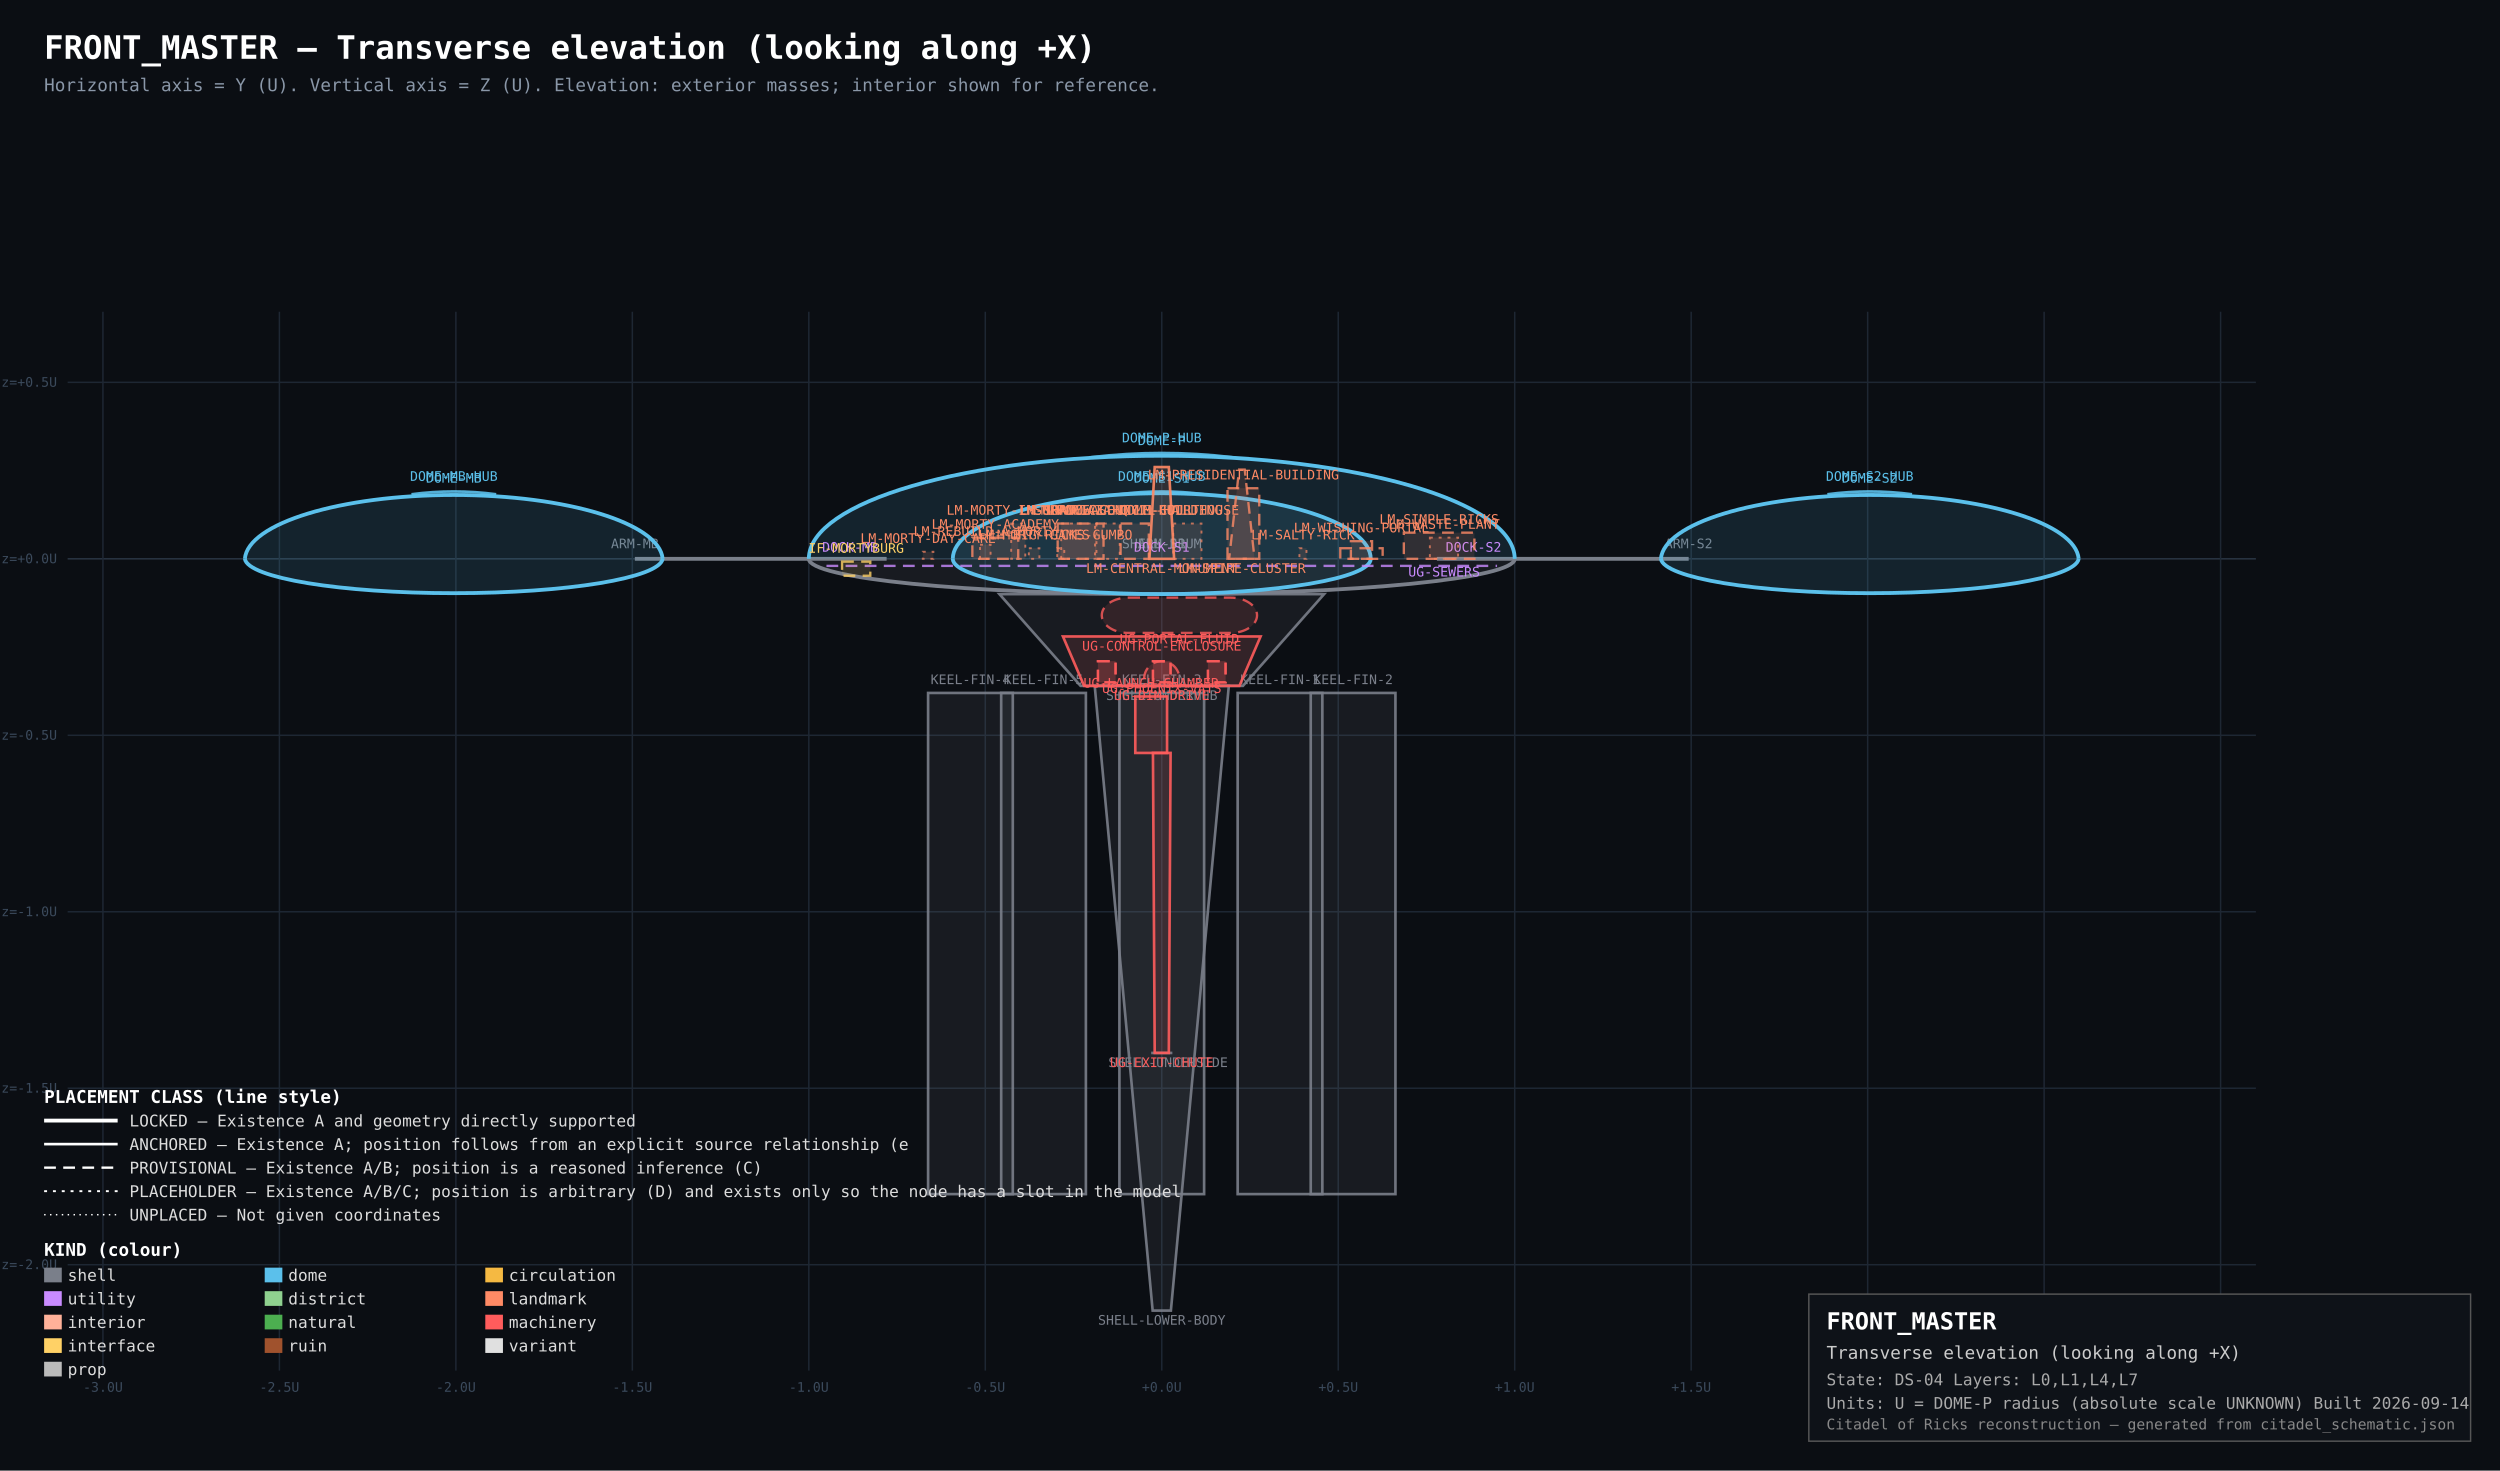
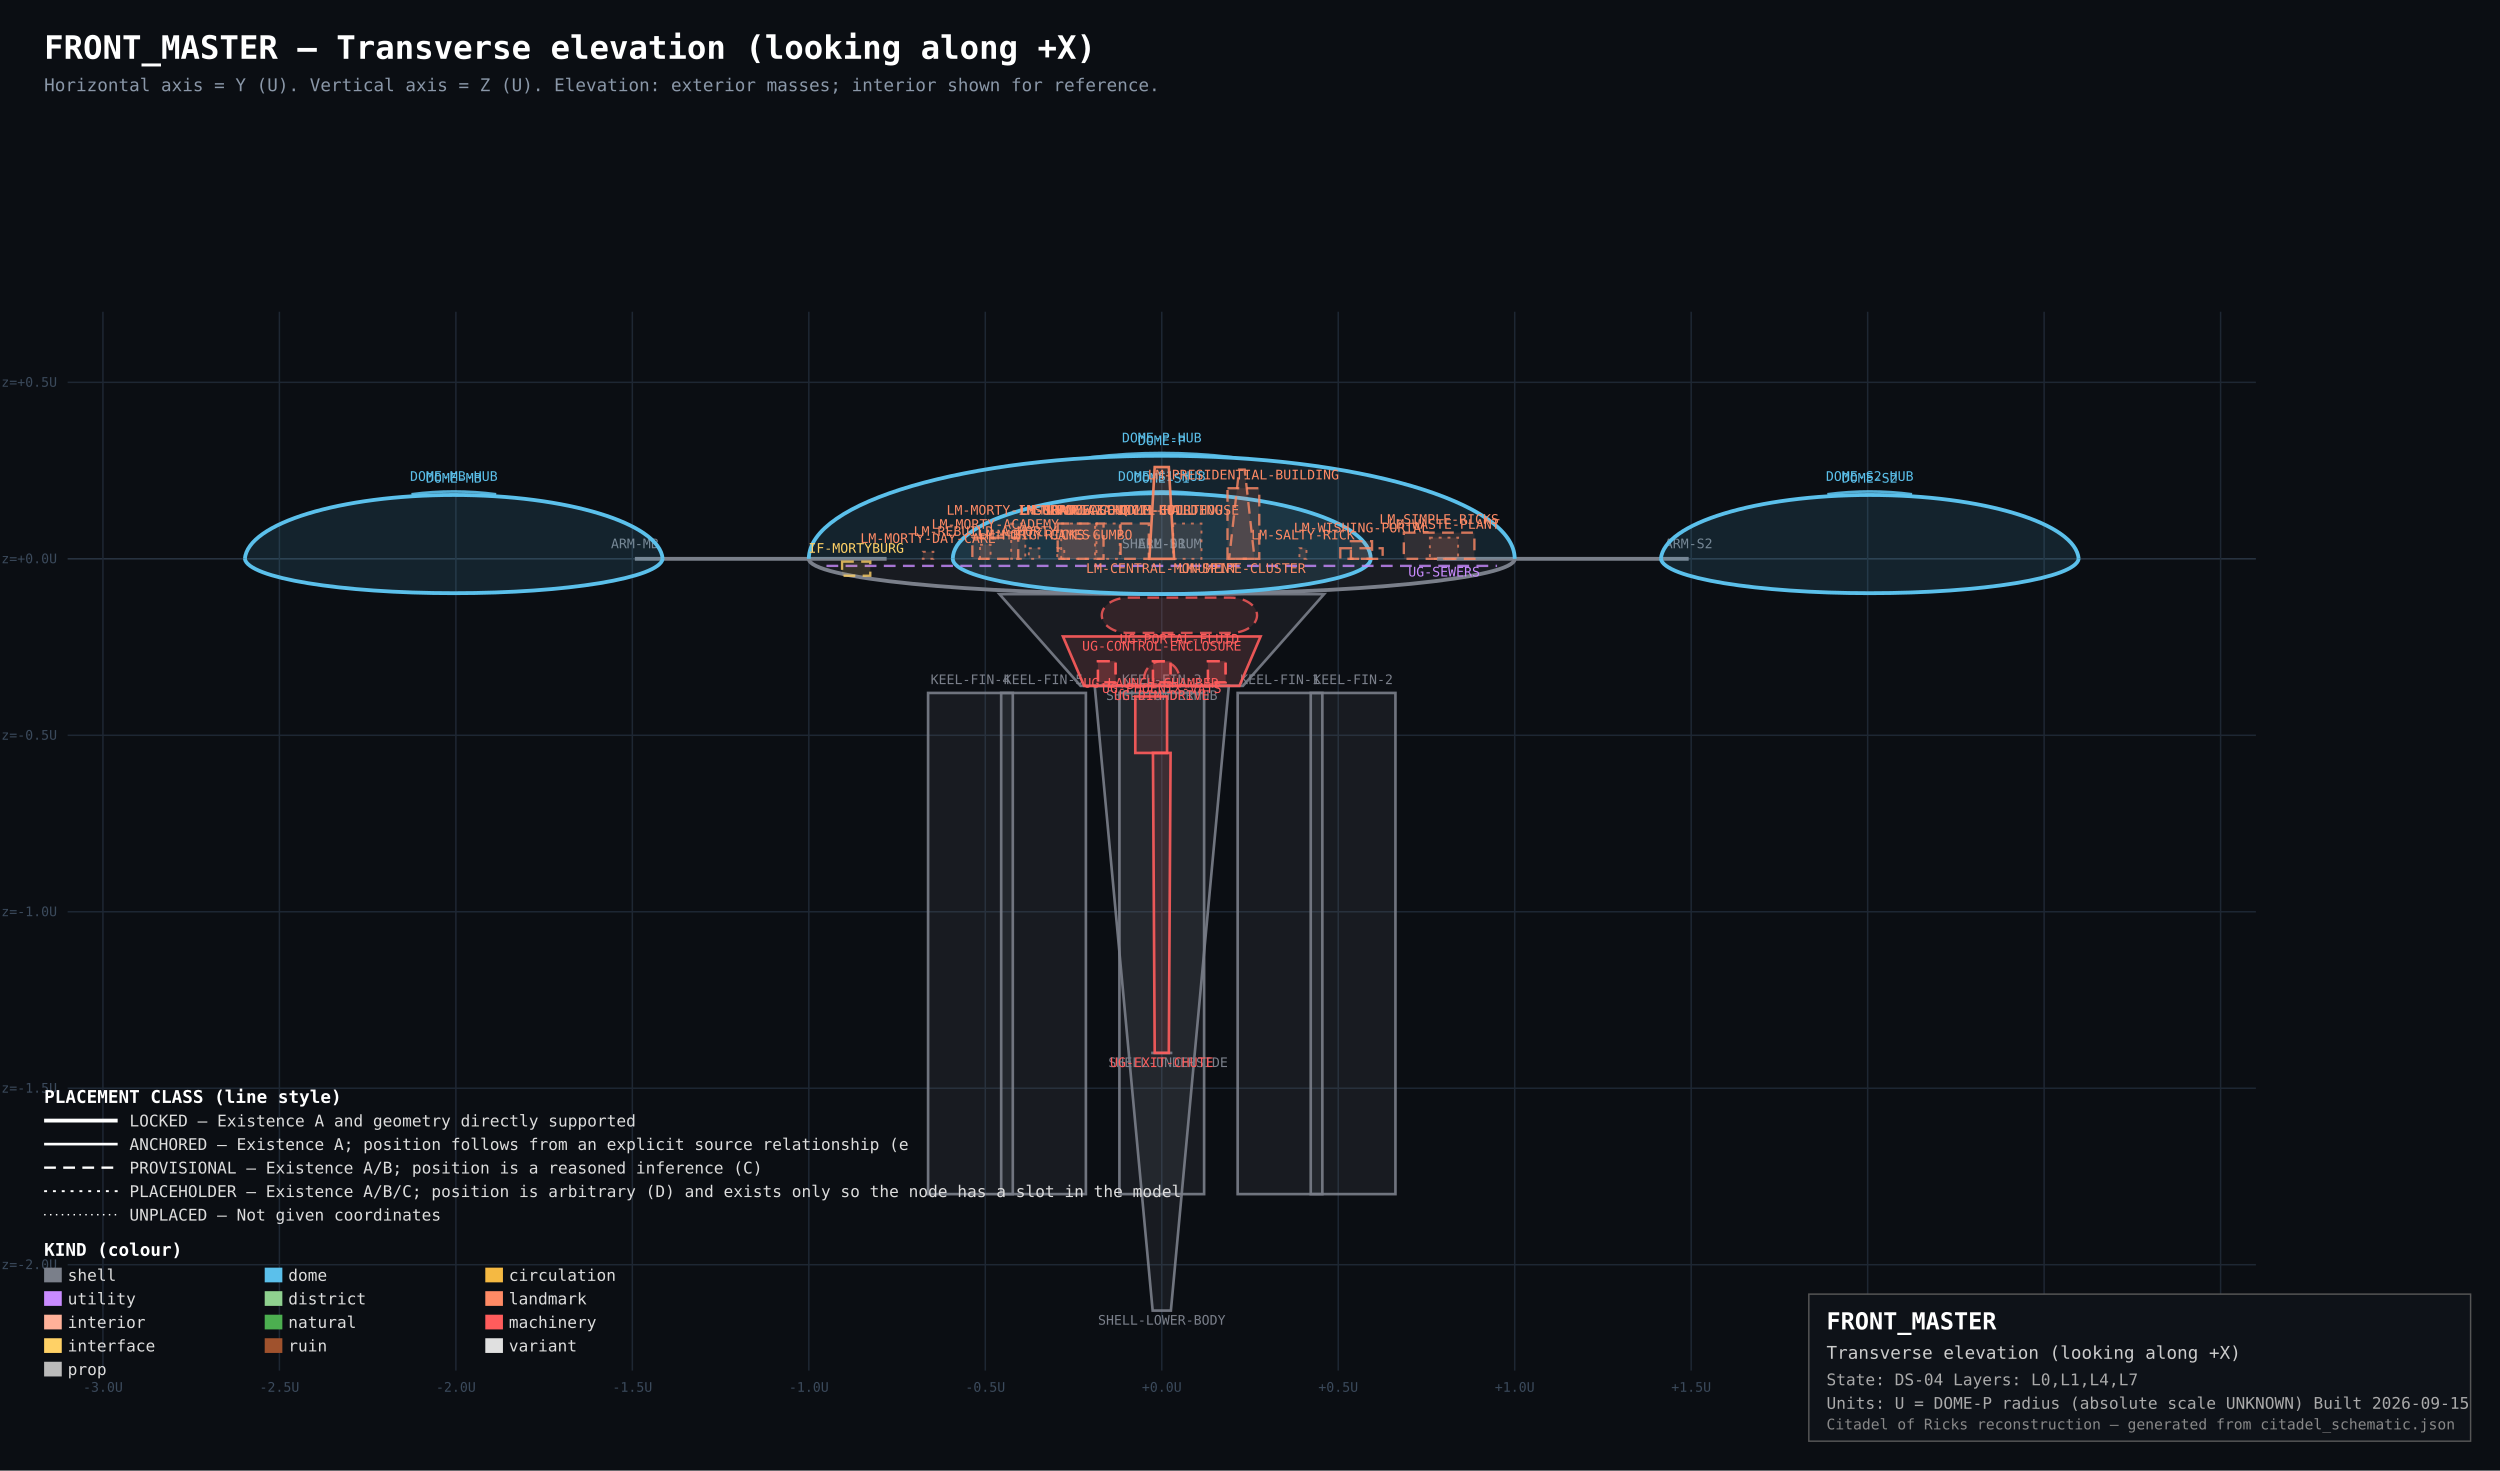
<svg xmlns="http://www.w3.org/2000/svg" width="1700" height="1000" viewBox="0 0 1700 1000" font-family="ui-monospace, Consolas, monospace">
  <rect width="1700" height="1000" fill="#0b0e13" />
  <line x1="46.0" y1="860.0" x2="1534.0" y2="860.0" stroke="#1e2733" stroke-width="1" />
  <text x="38.8" y="863.0" font-size="9" text-anchor="end" fill="#3b4a5c" font-family="ui-monospace, Consolas, monospace">z=-2.0U</text>
  <line x1="46.0" y1="740.0" x2="1534.0" y2="740.0" stroke="#1e2733" stroke-width="1" />
  <text x="38.8" y="743.0" font-size="9" text-anchor="end" fill="#3b4a5c" font-family="ui-monospace, Consolas, monospace">z=-1.5U</text>
  <line x1="46.0" y1="620.0" x2="1534.0" y2="620.0" stroke="#1e2733" stroke-width="1" />
  <text x="38.8" y="623.0" font-size="9" text-anchor="end" fill="#3b4a5c" font-family="ui-monospace, Consolas, monospace">z=-1.0U</text>
  <line x1="46.0" y1="500.0" x2="1534.0" y2="500.0" stroke="#1e2733" stroke-width="1" />
  <text x="38.8" y="503.0" font-size="9" text-anchor="end" fill="#3b4a5c" font-family="ui-monospace, Consolas, monospace">z=-0.5U</text>
  <line x1="46.0" y1="380.0" x2="1534.0" y2="380.0" stroke="#2a3644" stroke-width="1" />
  <text x="38.8" y="383.0" font-size="9" text-anchor="end" fill="#3b4a5c" font-family="ui-monospace, Consolas, monospace">z=+0.0U</text>
  <line x1="46.0" y1="260.0" x2="1534.0" y2="260.0" stroke="#1e2733" stroke-width="1" />
  <text x="38.8" y="263.0" font-size="9" text-anchor="end" fill="#3b4a5c" font-family="ui-monospace, Consolas, monospace">z=+0.5U</text>
  <line x1="70.0" y1="212.0" x2="70.0" y2="932.0" stroke="#1e2733" stroke-width="1" />
  <text x="70.0" y="946.4" font-size="9" text-anchor="middle" fill="#3b4a5c" font-family="ui-monospace, Consolas, monospace">-3.0U</text>
  <line x1="190.0" y1="212.0" x2="190.0" y2="932.0" stroke="#1e2733" stroke-width="1" />
  <text x="190.0" y="946.4" font-size="9" text-anchor="middle" fill="#3b4a5c" font-family="ui-monospace, Consolas, monospace">-2.5U</text>
  <line x1="310.0" y1="212.0" x2="310.0" y2="932.0" stroke="#1e2733" stroke-width="1" />
  <text x="310.0" y="946.4" font-size="9" text-anchor="middle" fill="#3b4a5c" font-family="ui-monospace, Consolas, monospace">-2.0U</text>
  <line x1="430.0" y1="212.0" x2="430.0" y2="932.0" stroke="#1e2733" stroke-width="1" />
  <text x="430.0" y="946.4" font-size="9" text-anchor="middle" fill="#3b4a5c" font-family="ui-monospace, Consolas, monospace">-1.5U</text>
  <line x1="550.0" y1="212.0" x2="550.0" y2="932.0" stroke="#1e2733" stroke-width="1" />
  <text x="550.0" y="946.4" font-size="9" text-anchor="middle" fill="#3b4a5c" font-family="ui-monospace, Consolas, monospace">-1.0U</text>
  <line x1="670.0" y1="212.0" x2="670.0" y2="932.0" stroke="#1e2733" stroke-width="1" />
  <text x="670.0" y="946.4" font-size="9" text-anchor="middle" fill="#3b4a5c" font-family="ui-monospace, Consolas, monospace">-0.5U</text>
  <line x1="790.0" y1="212.0" x2="790.0" y2="932.0" stroke="#1e2733" stroke-width="1" />
  <text x="790.0" y="946.4" font-size="9" text-anchor="middle" fill="#3b4a5c" font-family="ui-monospace, Consolas, monospace">+0.0U</text>
  <line x1="910.0" y1="212.0" x2="910.0" y2="932.0" stroke="#1e2733" stroke-width="1" />
  <text x="910.0" y="946.4" font-size="9" text-anchor="middle" fill="#3b4a5c" font-family="ui-monospace, Consolas, monospace">+0.5U</text>
  <line x1="1030.0" y1="212.0" x2="1030.0" y2="932.0" stroke="#1e2733" stroke-width="1" />
  <text x="1030.0" y="946.4" font-size="9" text-anchor="middle" fill="#3b4a5c" font-family="ui-monospace, Consolas, monospace">+1.0U</text>
  <line x1="1150.0" y1="212.0" x2="1150.0" y2="932.0" stroke="#1e2733" stroke-width="1" />
  <text x="1150.0" y="946.4" font-size="9" text-anchor="middle" fill="#3b4a5c" font-family="ui-monospace, Consolas, monospace">+1.5U</text>
  <line x1="1270.0" y1="212.0" x2="1270.0" y2="932.0" stroke="#1e2733" stroke-width="1" />
  <text x="1270.0" y="946.4" font-size="9" text-anchor="middle" fill="#3b4a5c" font-family="ui-monospace, Consolas, monospace">+2.0U</text>
  <line x1="1390.0" y1="212.0" x2="1390.0" y2="932.0" stroke="#1e2733" stroke-width="1" />
  <text x="1390.0" y="946.4" font-size="9" text-anchor="middle" fill="#3b4a5c" font-family="ui-monospace, Consolas, monospace">+2.5U</text>
  <line x1="1510.0" y1="212.0" x2="1510.0" y2="932.0" stroke="#1e2733" stroke-width="1" />
  <text x="1510.0" y="946.4" font-size="9" text-anchor="middle" fill="#3b4a5c" font-family="ui-monospace, Consolas, monospace">+3.0U</text>
  <text x="30" y="40" font-size="22" fill="#fff" font-weight="bold">FRONT_MASTER — Transverse elevation (looking along +X)</text>
  <text x="30" y="62" font-size="12" fill="#8a97a8">Horizontal axis = Y (U). Vertical axis = Z (U). Elevation: exterior masses; interior shown for reference.</text>
  <path d="M 550.0,380.0 A 240.0 24.0 0 0 0 1030.0,380.0" stroke="#7a7f8a" stroke-width="2.6" stroke-opacity="1.0" fill="#7a7f8a" fill-opacity="0.12" />
  <text x="790.0" y="372.8" font-size="9" text-anchor="middle" fill="#7a7f8a" font-family="ui-monospace, Consolas, monospace">SHELL-DRUM</text>
  <polygon points="679.6,404.0 900.4,404.0 845.2,466.4 734.8,466.4" stroke="#7a7f8a" stroke-width="1.8" stroke-opacity="0.9" fill="#7a7f8a" fill-opacity="0.12" />
  <text x="790.0" y="476.0" font-size="9" text-anchor="middle" fill="#7a7f8a" font-family="ui-monospace, Consolas, monospace">SHELL-UNDERHUB</text>
  <rect x="841.6" y="471.2" width="57.6" height="340.8" stroke="#7a7f8a" stroke-width="1.8" stroke-opacity="0.9" fill="#7a7f8a" fill-opacity="0.12" />
  <text x="870.4" y="465.2" font-size="9" text-anchor="middle" fill="#7a7f8a" font-family="ui-monospace, Consolas, monospace">KEEL-FIN-1</text>
  <rect x="891.3" y="471.2" width="57.6" height="340.8" stroke="#7a7f8a" stroke-width="1.8" stroke-opacity="0.9" fill="#7a7f8a" fill-opacity="0.12" />
  <text x="920.1" y="465.2" font-size="9" text-anchor="middle" fill="#7a7f8a" font-family="ui-monospace, Consolas, monospace">KEEL-FIN-2</text>
  <rect x="761.2" y="471.2" width="57.6" height="340.8" stroke="#7a7f8a" stroke-width="1.8" stroke-opacity="0.9" fill="#7a7f8a" fill-opacity="0.12" />
  <text x="790.0" y="465.2" font-size="9" text-anchor="middle" fill="#7a7f8a" font-family="ui-monospace, Consolas, monospace">KEEL-FIN-3</text>
  <rect x="631.1" y="471.2" width="57.6" height="340.8" stroke="#7a7f8a" stroke-width="1.8" stroke-opacity="0.9" fill="#7a7f8a" fill-opacity="0.12" />
  <text x="659.9" y="465.2" font-size="9" text-anchor="middle" fill="#7a7f8a" font-family="ui-monospace, Consolas, monospace">KEEL-FIN-4</text>
  <rect x="680.8" y="471.2" width="57.6" height="340.8" stroke="#7a7f8a" stroke-width="1.8" stroke-opacity="0.9" fill="#7a7f8a" fill-opacity="0.12" />
  <text x="709.6" y="465.2" font-size="9" text-anchor="middle" fill="#7a7f8a" font-family="ui-monospace, Consolas, monospace">KEEL-FIN-5</text>
  <polygon points="744.4,466.4 835.6,466.4 796.2,891.2 783.8,891.2" stroke="#7a7f8a" stroke-width="1.8" stroke-opacity="0.9" fill="#7a7f8a" fill-opacity="0.12" />
  <text x="790.0" y="900.8" font-size="9" text-anchor="middle" fill="#7a7f8a" font-family="ui-monospace, Consolas, monospace">SHELL-LOWER-BODY</text>
  <line x1="782.8" y1="716.0" x2="797.2" y2="716.0" stroke="#7a7f8a" stroke-width="1.8" stroke-opacity="0.9" fill="none" />
  <text x="794.3" y="725.6" font-size="9" text-anchor="middle" fill="#7a7f8a" font-family="ui-monospace, Consolas, monospace">SHELL-UNDERSIDE</text>
  <polyline points="790.0,380.0 790.0,380.0 790.0,380.0" stroke="#7a7f8a" stroke-width="2.6" stroke-opacity="1.0" fill="none" />
  <text x="790.0" y="372.8" font-size="9" text-anchor="middle" fill="#7a7f8a" font-family="ui-monospace, Consolas, monospace">ARM-S1</text>
  <polyline points="977.1,380.0 1062.7,380.0 1148.3,380.0" stroke="#7a7f8a" stroke-width="2.6" stroke-opacity="1.0" fill="none" />
  <text x="1148.3" y="372.8" font-size="9" text-anchor="middle" fill="#7a7f8a" font-family="ui-monospace, Consolas, monospace">ARM-S2</text>
  <polyline points="602.9,380.0 517.3,380.0 431.7,380.0" stroke="#7a7f8a" stroke-width="2.6" stroke-opacity="1.0" fill="none" />
  <text x="431.7" y="372.8" font-size="9" text-anchor="middle" fill="#7a7f8a" font-family="ui-monospace, Consolas, monospace">ARM-MB</text>
  <path d="M 550.0,380.0 A 240.0 70.1 0 0 1 1030.0,380.0" stroke="#5bc0eb" stroke-width="2.6" stroke-opacity="1.0" fill="#5bc0eb" fill-opacity="0.12" />
  <text x="790.0" y="302.7" font-size="9" text-anchor="middle" fill="#5bc0eb" font-family="ui-monospace, Consolas, monospace">DOME-P</text>
  <path d="M 647.9,380.0 A 142.1 44.6 0 0 1 932.1,380.0" stroke="#5bc0eb" stroke-width="2.6" stroke-opacity="1.0" fill="#5bc0eb" fill-opacity="0.12" />
  <path d="M 647.9,380.0 A 142.1 24.0 0 0 0 932.1,380.0" stroke="#5bc0eb" stroke-width="2.6" stroke-opacity="1.0" fill="#5bc0eb" fill-opacity="0.12" />
  <text x="790.0" y="328.2" font-size="9" text-anchor="middle" fill="#5bc0eb" font-family="ui-monospace, Consolas, monospace">DOME-S1</text>
  <path d="M 1129.4,380.0 A 142.1 44.6 0 0 1 1413.5,380.0" stroke="#5bc0eb" stroke-width="2.6" stroke-opacity="1.0" fill="#5bc0eb" fill-opacity="0.12" />
  <path d="M 1129.4,380.0 A 142.1 24.0 0 0 0 1413.5,380.0" stroke="#5bc0eb" stroke-width="2.6" stroke-opacity="1.0" fill="#5bc0eb" fill-opacity="0.12" />
  <text x="1271.4" y="328.2" font-size="9" text-anchor="middle" fill="#5bc0eb" font-family="ui-monospace, Consolas, monospace">DOME-S2</text>
  <path d="M 166.5,380.0 A 142.1 44.6 0 0 1 450.6,380.0" stroke="#5bc0eb" stroke-width="2.6" stroke-opacity="1.0" fill="#5bc0eb" fill-opacity="0.12" />
  <path d="M 166.5,380.0 A 142.1 24.0 0 0 0 450.6,380.0" stroke="#5bc0eb" stroke-width="2.6" stroke-opacity="1.0" fill="#5bc0eb" fill-opacity="0.12" />
  <text x="308.6" y="328.2" font-size="9" text-anchor="middle" fill="#5bc0eb" font-family="ui-monospace, Consolas, monospace">DOME-MB</text>
  <path d="M 742.0,310.9 A 401.4 401.4 0 0 1 838.0,310.9" stroke="#5bc0eb" stroke-width="1.8" stroke-opacity="0.9" fill="#5bc0eb" fill-opacity="0.12" />
  <text x="790.0" y="300.8" font-size="9" text-anchor="middle" fill="#5bc0eb" font-family="ui-monospace, Consolas, monospace">DOME-P-HUB</text>
  <path d="M 761.2,336.1 A 217.0 217.0 0 0 1 818.8,336.1" stroke="#5bc0eb" stroke-width="1.8" stroke-opacity="0.9" fill="#5bc0eb" fill-opacity="0.12" />
  <text x="790.0" y="327.0" font-size="9" text-anchor="middle" fill="#5bc0eb" font-family="ui-monospace, Consolas, monospace">DOME-S1-HUB</text>
  <path d="M 1242.6,336.1 A 217.0 217.0 0 0 1 1300.2,336.1" stroke="#5bc0eb" stroke-width="1.8" stroke-opacity="0.9" fill="#5bc0eb" fill-opacity="0.12" />
  <text x="1271.4" y="327.0" font-size="9" text-anchor="middle" fill="#5bc0eb" font-family="ui-monospace, Consolas, monospace">DOME-S2-HUB</text>
  <path d="M 279.8,336.1 A 217.0 217.0 0 0 1 337.4,336.1" stroke="#5bc0eb" stroke-width="1.8" stroke-opacity="0.9" fill="#5bc0eb" fill-opacity="0.12" />
  <text x="308.6" y="327.0" font-size="9" text-anchor="middle" fill="#5bc0eb" font-family="ui-monospace, Consolas, monospace">DOME-MB-HUB</text>
  <line x1="562.0" y1="384.8" x2="1018.0" y2="384.8" stroke="#c98bff" stroke-width="1.6" stroke-opacity="0.8" stroke-dasharray="8,5" fill="none" />
  <text x="982.0" y="392.0" font-size="9" text-anchor="middle" fill="#c98bff" font-family="ui-monospace, Consolas, monospace">UG-SEWERS</text>
-   <text x="790.0" y="375.2" font-size="9" text-anchor="middle" fill="#c98bff" font-family="ui-monospace, Consolas, monospace">DOCK-S1</text>
-   <text x="1002.0" y="375.2" font-size="9" text-anchor="middle" fill="#c98bff" font-family="ui-monospace, Consolas, monospace">DOCK-S2</text>
-   <text x="578.0" y="375.2" font-size="9" text-anchor="middle" fill="#c98bff" font-family="ui-monospace, Consolas, monospace">DOCK-MB</text>
  <polygon points="785.2,317.6 794.8,317.6 798.4,380.0 781.6,380.0" stroke="#ff8a65" stroke-width="1.8" stroke-opacity="0.9" fill="#ff8a65" fill-opacity="0.12" />
  <text x="790.0" y="389.6" font-size="9" text-anchor="middle" fill="#ff8a65" font-family="ui-monospace, Consolas, monospace">LM-CENTRAL-MONUMENT</text>
  <polygon points="842.6,319.3 846.4,319.3 853.1,380.0 835.8,380.0" stroke="#ff8a65" stroke-width="1.6" stroke-opacity="0.8" stroke-dasharray="8,5" fill="#ff8a65" fill-opacity="0.12" />
  <text x="844.5" y="389.6" font-size="9" text-anchor="middle" fill="#ff8a65" font-family="ui-monospace, Consolas, monospace">LM-SPIRE-CLUSTER</text>
  <rect x="834.7" y="332.0" width="21.6" height="48.0" stroke="#ff8a65" stroke-width="1.6" stroke-opacity="0.8" stroke-dasharray="8,5" fill="#ff8a65" fill-opacity="0.12" />
  <text x="845.5" y="326.0" font-size="9" text-anchor="middle" fill="#ff8a65" font-family="ui-monospace, Consolas, monospace">LM-PRESIDENTIAL-BUILDING</text>
  <rect x="762.0" y="356.0" width="19.2" height="24.0" stroke="#ff8a65" stroke-width="1.6" stroke-opacity="0.8" stroke-dasharray="8,5" fill="#ff8a65" fill-opacity="0.12" />
  <text x="771.6" y="350.0" font-size="9" text-anchor="middle" fill="#ff8a65" font-family="ui-monospace, Consolas, monospace">LM-PLAZA-DOME-BUILDING</text>
  <rect x="744.6" y="356.0" width="16.8" height="24.0" stroke="#ff8a65" stroke-width="1.3" stroke-opacity="0.7" stroke-dasharray="2,4" fill="#ff8a65" fill-opacity="0.12" />
  <text x="753.0" y="350.0" font-size="9" text-anchor="middle" fill="#ff8a65" font-family="ui-monospace, Consolas, monospace">LM-SHADOW-COUNCIL-HALL</text>
  <rect x="797.8" y="356.0" width="19.2" height="24.0" stroke="#ff8a65" stroke-width="1.3" stroke-opacity="0.7" stroke-dasharray="2,4" fill="#ff8a65" fill-opacity="0.12" />
  <text x="807.4" y="350.0" font-size="9" text-anchor="middle" fill="#ff8a65" font-family="ui-monospace, Consolas, monospace">LM-COURTHOUSE</text>
  <rect x="721.6" y="356.0" width="24.0" height="24.0" stroke="#ff8a65" stroke-width="1.3" stroke-opacity="0.7" stroke-dasharray="2,4" fill="#ff8a65" fill-opacity="0.12" />
  <text x="733.6" y="350.0" font-size="9" text-anchor="middle" fill="#ff8a65" font-family="ui-monospace, Consolas, monospace">LM-MORTY-AGENCY</text>
  <rect x="719.2" y="356.0" width="31.2" height="24.0" stroke="#ff8a65" stroke-width="1.6" stroke-opacity="0.8" stroke-dasharray="8,5" fill="#ff8a65" fill-opacity="0.12" />
  <text x="734.8" y="350.0" font-size="9" text-anchor="middle" fill="#ff8a65" font-family="ui-monospace, Consolas, monospace">LM-POLICE-HQ</text>
  <rect x="661.2" y="365.6" width="31.2" height="14.4" stroke="#ff8a65" stroke-width="1.6" stroke-opacity="0.8" stroke-dasharray="8,5" fill="#ff8a65" fill-opacity="0.12" />
  <text x="676.8" y="359.6" font-size="9" text-anchor="middle" fill="#ff8a65" font-family="ui-monospace, Consolas, monospace">LM-MORTY-ACADEMY</text>
  <rect x="954.6" y="362.2" width="48.0" height="17.8" stroke="#ff8a65" stroke-width="1.6" stroke-opacity="0.8" stroke-dasharray="8,5" fill="#ff8a65" fill-opacity="0.12" />
  <text x="978.6" y="356.2" font-size="9" text-anchor="middle" fill="#ff8a65" font-family="ui-monospace, Consolas, monospace">LM-SIMPLE-RICKS</text>
  <rect x="911.4" y="372.8" width="28.8" height="7.2" stroke="#ff8a65" stroke-width="1.6" stroke-opacity="0.8" stroke-dasharray="8,5" fill="none" />
  <rect x="918.6" y="368.0" width="14.4" height="12.0" stroke="#ff8a65" stroke-width="1.6" stroke-opacity="0.8" stroke-dasharray="8,5" fill="#ff8a65" fill-opacity="0.12" />
  <text x="925.8" y="362.0" font-size="9" text-anchor="middle" fill="#ff8a65" font-family="ui-monospace, Consolas, monospace">LM-WISHING-PORTAL</text>
  <rect x="972.3" y="365.6" width="19.2" height="14.4" stroke="#ff8a65" stroke-width="1.3" stroke-opacity="0.7" stroke-dasharray="2,4" fill="#ff8a65" fill-opacity="0.12" />
  <text x="981.9" y="359.6" font-size="9" text-anchor="middle" fill="#ff8a65" font-family="ui-monospace, Consolas, monospace">LM-WASTE-PLANT</text>
  <rect x="627.5" y="375.2" width="7.2" height="4.8" stroke="#ff8a65" stroke-width="1.3" stroke-opacity="0.7" stroke-dasharray="2,4" fill="#ff8a65" fill-opacity="0.12" />
  <text x="631.1" y="369.2" font-size="9" text-anchor="middle" fill="#ff8a65" font-family="ui-monospace, Consolas, monospace">LM-MORTY-DAY-CARE</text>
  <rect x="699.6" y="372.8" width="7.2" height="7.2" stroke="#ff8a65" stroke-width="1.3" stroke-opacity="0.7" stroke-dasharray="2,4" fill="#ff8a65" fill-opacity="0.12" />
  <text x="703.2" y="366.8" font-size="9" text-anchor="middle" fill="#ff8a65" font-family="ui-monospace, Consolas, monospace">LM-MORTY-GAMES</text>
  <rect x="687.6" y="356.0" width="9.6" height="24.0" stroke="#ff8a65" stroke-width="1.3" stroke-opacity="0.7" stroke-dasharray="2,4" fill="#ff8a65" fill-opacity="0.12" />
  <text x="692.4" y="350.0" font-size="9" text-anchor="middle" fill="#ff8a65" font-family="ui-monospace, Consolas, monospace">LM-MORTY-INSURANCE</text>
  <rect x="883.6" y="372.8" width="4.8" height="7.2" stroke="#ff8a65" stroke-width="1.3" stroke-opacity="0.7" stroke-dasharray="2,4" fill="#ff8a65" fill-opacity="0.12" />
  <text x="886.0" y="366.8" font-size="9" text-anchor="middle" fill="#ff8a65" font-family="ui-monospace, Consolas, monospace">LM-SALTY-RICK</text>
  <rect x="718.9" y="372.8" width="4.8" height="7.2" stroke="#ff8a65" stroke-width="1.3" stroke-opacity="0.7" stroke-dasharray="2,4" fill="#ff8a65" fill-opacity="0.12" />
  <text x="721.3" y="366.8" font-size="9" text-anchor="middle" fill="#ff8a65" font-family="ui-monospace, Consolas, monospace">LM-BIG-RICKS-GUMBO</text>
  <rect x="666.4" y="370.4" width="7.2" height="9.6" stroke="#ff8a65" stroke-width="1.3" stroke-opacity="0.7" stroke-dasharray="2,4" fill="#ff8a65" fill-opacity="0.12" />
  <text x="670.0" y="364.4" font-size="9" text-anchor="middle" fill="#ff8a65" font-family="ui-monospace, Consolas, monospace">LM-REBUILD-A-MORTY</text>
  <rect x="749.2" y="406.4" width="105.6" height="24.0" rx="18" stroke="#ff5c5c" stroke-width="1.6" stroke-opacity="0.8" stroke-dasharray="8,5" fill="#ff5c5c" fill-opacity="0.12" />
  <text x="802.0" y="437.6" font-size="9" text-anchor="middle" fill="#ff5c5c" font-family="ui-monospace, Consolas, monospace">UG-PORTAL-FLUID</text>
  <polygon points="722.8,432.8 857.2,432.8 842.8,466.4 737.2,466.4" stroke="#ff5c5c" stroke-width="1.8" stroke-opacity="0.9" fill="#ff5c5c" fill-opacity="0.12" />
  <text x="790.0" y="476.0" font-size="9" text-anchor="middle" fill="#ff5c5c" font-family="ui-monospace, Consolas, monospace">UG-DIM-DRIVE</text>
  <path d="M 778.0,461.6 A 12.0 12.0 0 0 1 802.0,461.6" stroke="#ff5c5c" stroke-width="1.6" stroke-opacity="0.8" stroke-dasharray="8,5" fill="#ff5c5c" fill-opacity="0.12" />
  <text x="790.0" y="442.4" font-size="9" text-anchor="middle" fill="#ff5c5c" font-family="ui-monospace, Consolas, monospace">UG-CONTROL-ENCLOSURE</text>
  <rect x="784.0" y="449.6" width="12.0" height="14.4" stroke="#ff5c5c" stroke-width="1.6" stroke-opacity="0.8" stroke-dasharray="8,5" fill="#ff5c5c" fill-opacity="0.12" />
  <rect x="821.4" y="449.6" width="12.0" height="14.4" stroke="#ff5c5c" stroke-width="1.6" stroke-opacity="0.8" stroke-dasharray="8,5" fill="#ff5c5c" fill-opacity="0.12" />
  <rect x="821.4" y="449.6" width="12.0" height="14.4" stroke="#ff5c5c" stroke-width="1.6" stroke-opacity="0.8" stroke-dasharray="8,5" fill="#ff5c5c" fill-opacity="0.12" />
  <rect x="784.0" y="449.6" width="12.0" height="14.4" stroke="#ff5c5c" stroke-width="1.6" stroke-opacity="0.8" stroke-dasharray="8,5" fill="#ff5c5c" fill-opacity="0.12" />
  <rect x="746.6" y="449.6" width="12.0" height="14.4" stroke="#ff5c5c" stroke-width="1.6" stroke-opacity="0.8" stroke-dasharray="8,5" fill="#ff5c5c" fill-opacity="0.12" />
  <rect x="746.6" y="449.6" width="12.0" height="14.4" stroke="#ff5c5c" stroke-width="1.6" stroke-opacity="0.8" stroke-dasharray="8,5" fill="#ff5c5c" fill-opacity="0.12" />
  <text x="790.0" y="471.2" font-size="9" text-anchor="middle" fill="#ff5c5c" font-family="ui-monospace, Consolas, monospace">UG-PHOENIX-VATS</text>
  <rect x="772.0" y="473.6" width="21.6" height="38.4" stroke="#ff5c5c" stroke-width="1.8" stroke-opacity="0.9" fill="#ff5c5c" fill-opacity="0.12" />
  <text x="782.8" y="467.6" font-size="9" text-anchor="middle" fill="#ff5c5c" font-family="ui-monospace, Consolas, monospace">UG-LAUNCH-CHAMBER</text>
  <polygon points="784.0,512.0 796.0,512.0 794.8,716.0 785.2,716.0" stroke="#ff5c5c" stroke-width="1.8" stroke-opacity="0.9" fill="#ff5c5c" fill-opacity="0.12" />
  <text x="790.0" y="725.6" font-size="9" text-anchor="middle" fill="#ff5c5c" font-family="ui-monospace, Consolas, monospace">UG-EXIT-CHUTE</text>
  <rect x="572.6" y="381.9" width="19.2" height="9.6" stroke="#ffd166" stroke-width="1.6" stroke-opacity="0.8" stroke-dasharray="8,5" fill="#ffd166" fill-opacity="0.12" />
  <text x="582.2" y="375.9" font-size="9" text-anchor="middle" fill="#ffd166" font-family="ui-monospace, Consolas, monospace">IF-MORTYBURG</text>
  <text x="30" y="750" font-size="12" fill="#fff" font-family="ui-monospace, Consolas, monospace" font-weight="bold">PLACEMENT CLASS (line style)</text>
  <line x1="30" y1="762" x2="80" y2="762" stroke="#fff" stroke-width="2.6" />
  <text x="88" y="766" font-size="11" fill="#ddd" font-family="ui-monospace, Consolas, monospace">LOCKED — Existence A and geometry directly supported</text>
  <line x1="30" y1="778" x2="80" y2="778" stroke="#fff" stroke-width="1.8" />
  <text x="88" y="782" font-size="11" fill="#ddd" font-family="ui-monospace, Consolas, monospace">ANCHORED — Existence A; position follows from an explicit source relationship (e</text>
  <line x1="30" y1="794" x2="80" y2="794" stroke="#fff" stroke-width="1.6" stroke-dasharray="8,5" />
  <text x="88" y="798" font-size="11" fill="#ddd" font-family="ui-monospace, Consolas, monospace">PROVISIONAL — Existence A/B; position is a reasoned inference (C)</text>
  <line x1="30" y1="810" x2="80" y2="810" stroke="#fff" stroke-width="1.3" stroke-dasharray="2,4" />
  <text x="88" y="814" font-size="11" fill="#ddd" font-family="ui-monospace, Consolas, monospace">PLACEHOLDER — Existence A/B/C; position is arbitrary (D) and exists only so the node has a slot in the model</text>
  <line x1="30" y1="826" x2="80" y2="826" stroke="#fff" stroke-width="1.0" stroke-dasharray="1,3" />
  <text x="88" y="830" font-size="11" fill="#ddd" font-family="ui-monospace, Consolas, monospace">UNPLACED — Not given coordinates</text>
  <text x="30" y="854" font-size="12" fill="#fff" font-family="ui-monospace, Consolas, monospace" font-weight="bold">KIND (colour)</text>
  <rect x="30" y="862" width="12" height="10" fill="#7a7f8a" />
  <text x="46" y="871" font-size="11" fill="#ddd" font-family="ui-monospace, Consolas, monospace">shell</text>
  <rect x="180" y="862" width="12" height="10" fill="#5bc0eb" />
  <text x="196" y="871" font-size="11" fill="#ddd" font-family="ui-monospace, Consolas, monospace">dome</text>
  <rect x="330" y="862" width="12" height="10" fill="#f5b942" />
  <text x="346" y="871" font-size="11" fill="#ddd" font-family="ui-monospace, Consolas, monospace">circulation</text>
  <rect x="30" y="878" width="12" height="10" fill="#c98bff" />
  <text x="46" y="887" font-size="11" fill="#ddd" font-family="ui-monospace, Consolas, monospace">utility</text>
  <rect x="180" y="878" width="12" height="10" fill="#8fd18f" />
  <text x="196" y="887" font-size="11" fill="#ddd" font-family="ui-monospace, Consolas, monospace">district</text>
  <rect x="330" y="878" width="12" height="10" fill="#ff8a65" />
  <text x="346" y="887" font-size="11" fill="#ddd" font-family="ui-monospace, Consolas, monospace">landmark</text>
  <rect x="30" y="894" width="12" height="10" fill="#ffb199" />
  <text x="46" y="903" font-size="11" fill="#ddd" font-family="ui-monospace, Consolas, monospace">interior</text>
  <rect x="180" y="894" width="12" height="10" fill="#4caf50" />
  <text x="196" y="903" font-size="11" fill="#ddd" font-family="ui-monospace, Consolas, monospace">natural</text>
  <rect x="330" y="894" width="12" height="10" fill="#ff5c5c" />
  <text x="346" y="903" font-size="11" fill="#ddd" font-family="ui-monospace, Consolas, monospace">machinery</text>
  <rect x="30" y="910" width="12" height="10" fill="#ffd166" />
  <text x="46" y="919" font-size="11" fill="#ddd" font-family="ui-monospace, Consolas, monospace">interface</text>
  <rect x="180" y="910" width="12" height="10" fill="#a0522d" />
  <text x="196" y="919" font-size="11" fill="#ddd" font-family="ui-monospace, Consolas, monospace">ruin</text>
  <rect x="330" y="910" width="12" height="10" fill="#e0e0e0" />
  <text x="346" y="919" font-size="11" fill="#ddd" font-family="ui-monospace, Consolas, monospace">variant</text>
  <rect x="30" y="926" width="12" height="10" fill="#bbbbbb" />
  <text x="46" y="935" font-size="11" fill="#ddd" font-family="ui-monospace, Consolas, monospace">prop</text>
  <rect x="1230" y="880" width="450" height="100" fill="#0e1218" stroke="#555" />
  <text x="1242" y="904" font-size="16" fill="#fff" font-family="ui-monospace, Consolas, monospace" font-weight="bold">FRONT_MASTER</text>
  <text x="1242" y="924" font-size="12" fill="#ccc" font-family="ui-monospace, Consolas, monospace">Transverse elevation (looking along +X)</text>
  <text x="1242" y="942" font-size="11" fill="#aaa" font-family="ui-monospace, Consolas, monospace">State: DS-04   Layers: L0,L1,L4,L7</text>
-   <text x="1242" y="958" font-size="11" fill="#aaa" font-family="ui-monospace, Consolas, monospace">Units: U = DOME-P radius (absolute scale UNKNOWN)   Built 2026-09-14</text>
+   <text x="1242" y="958" font-size="11" fill="#aaa" font-family="ui-monospace, Consolas, monospace">Units: U = DOME-P radius (absolute scale UNKNOWN)   Built 2026-09-15</text>
  <text x="1242" y="972" font-size="10" fill="#888" font-family="ui-monospace, Consolas, monospace">Citadel of Ricks reconstruction — generated from citadel_schematic.json</text>
</svg>
